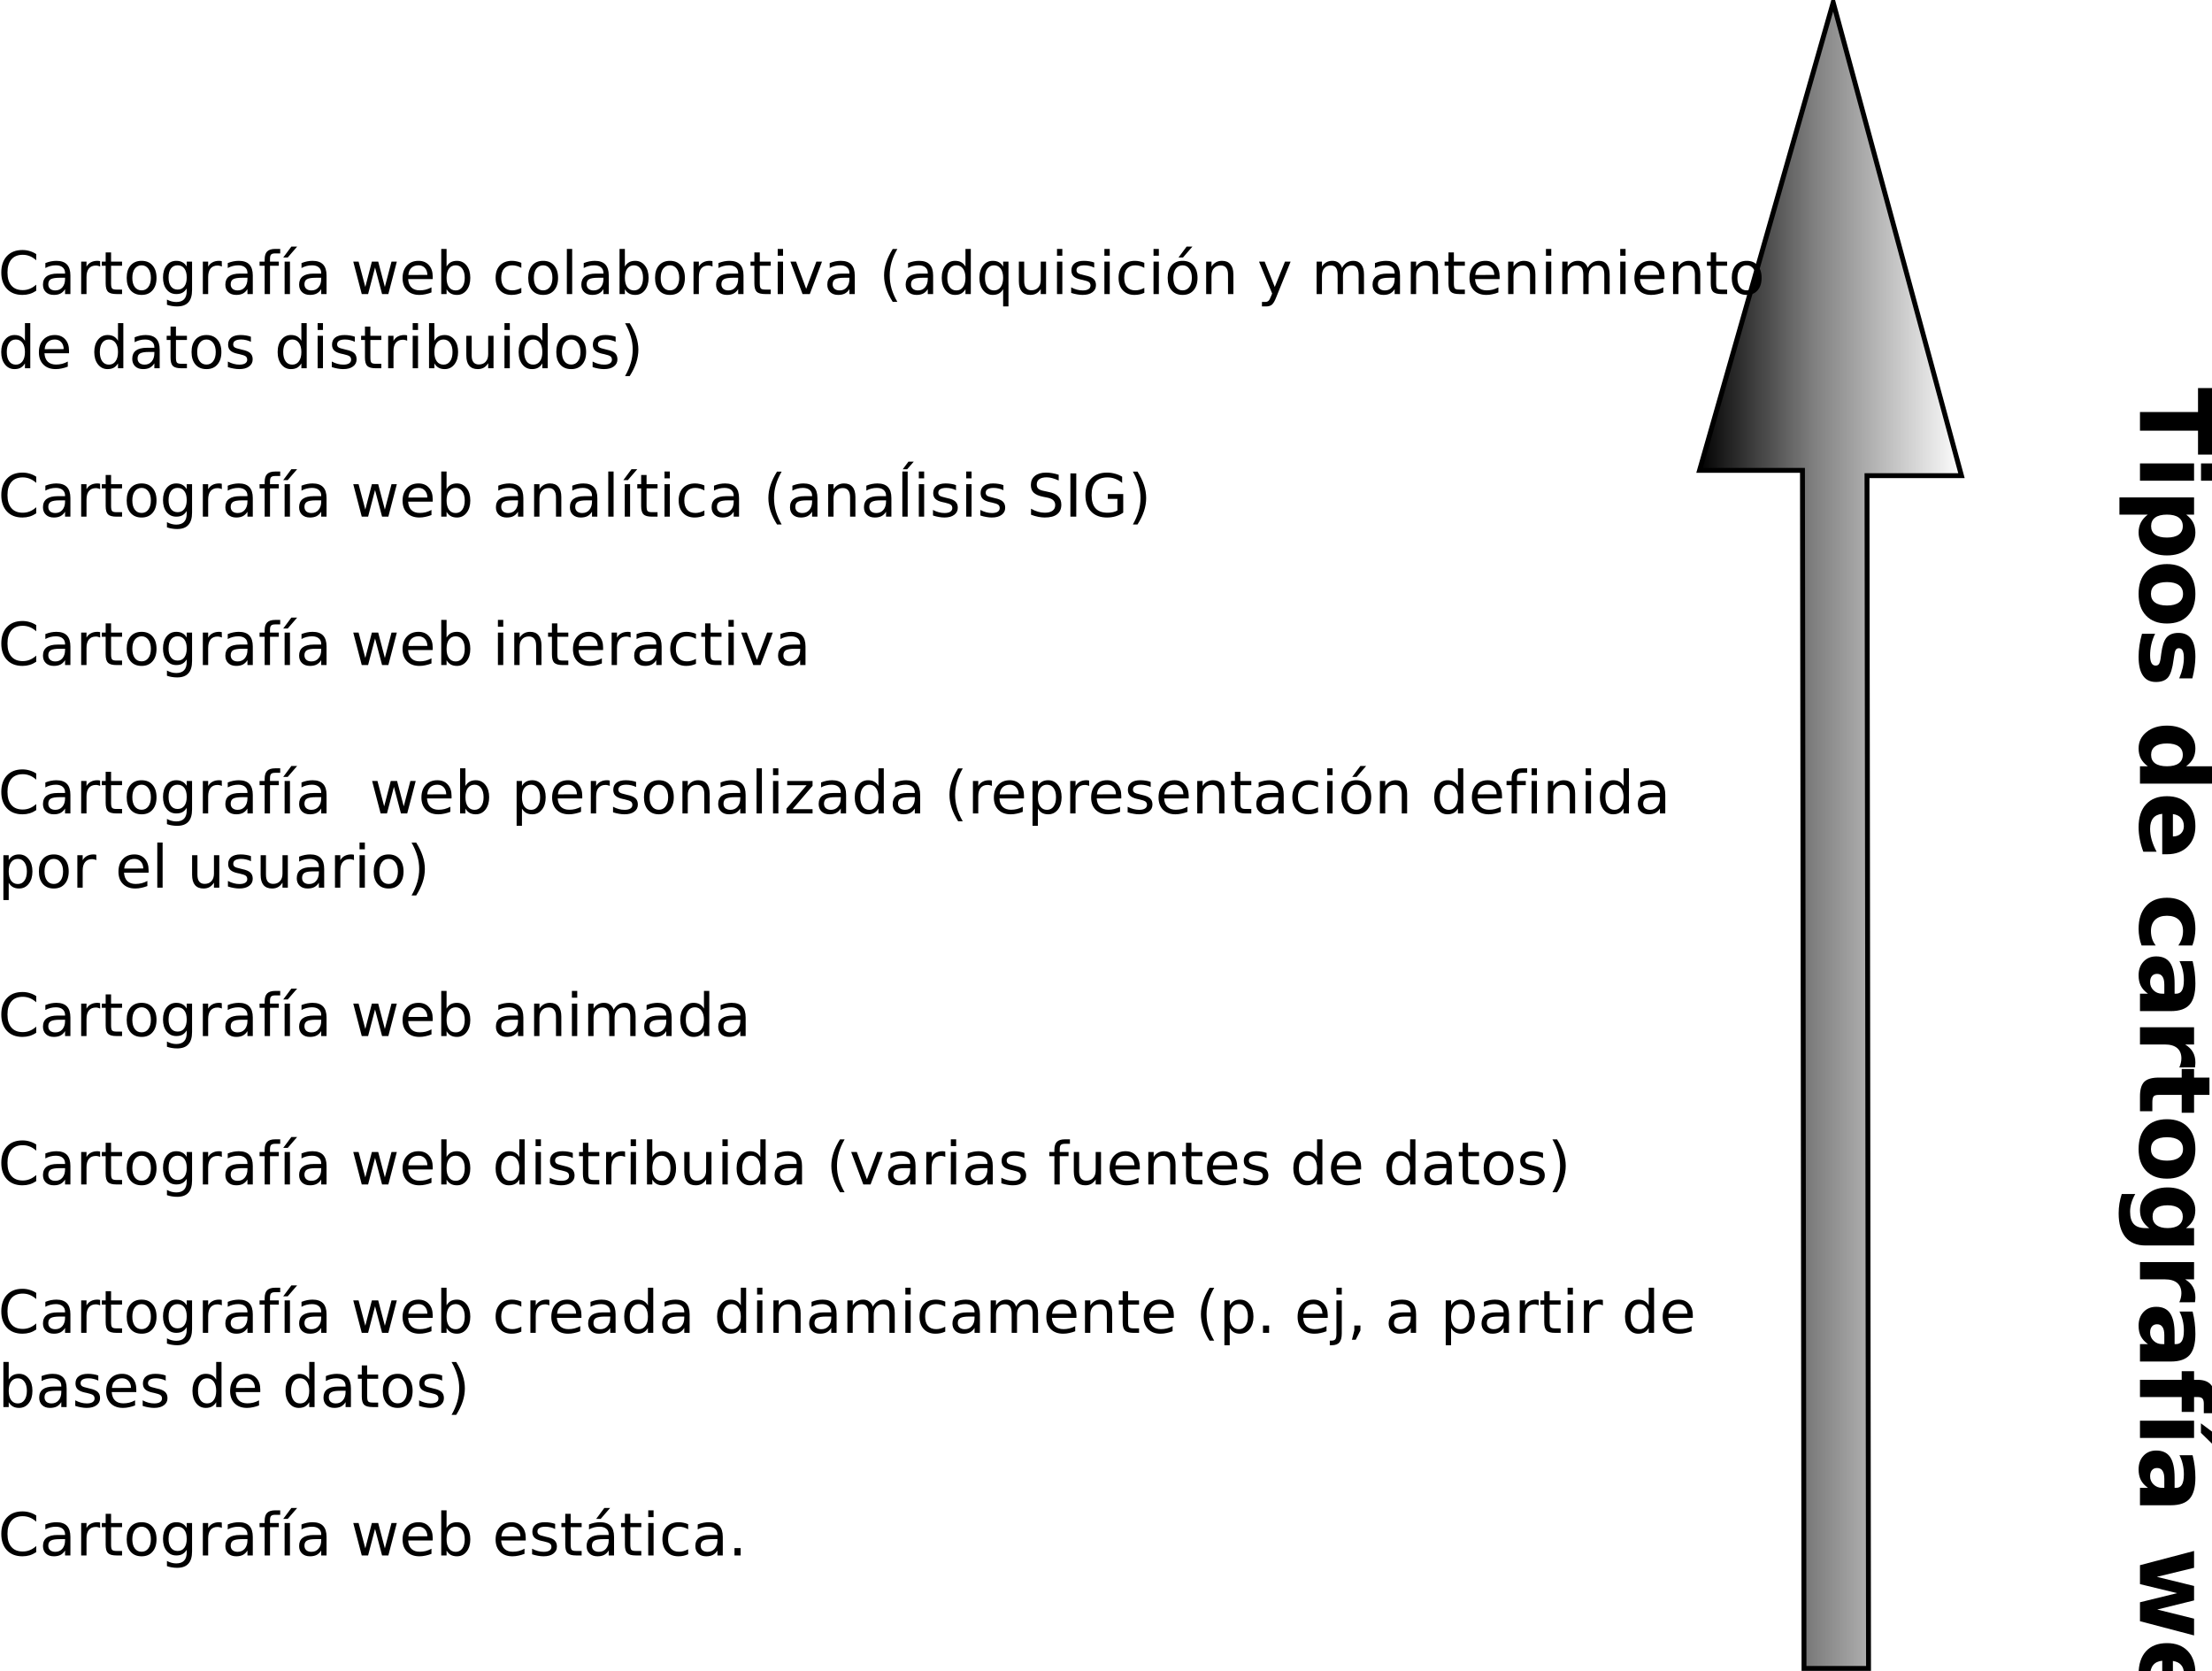
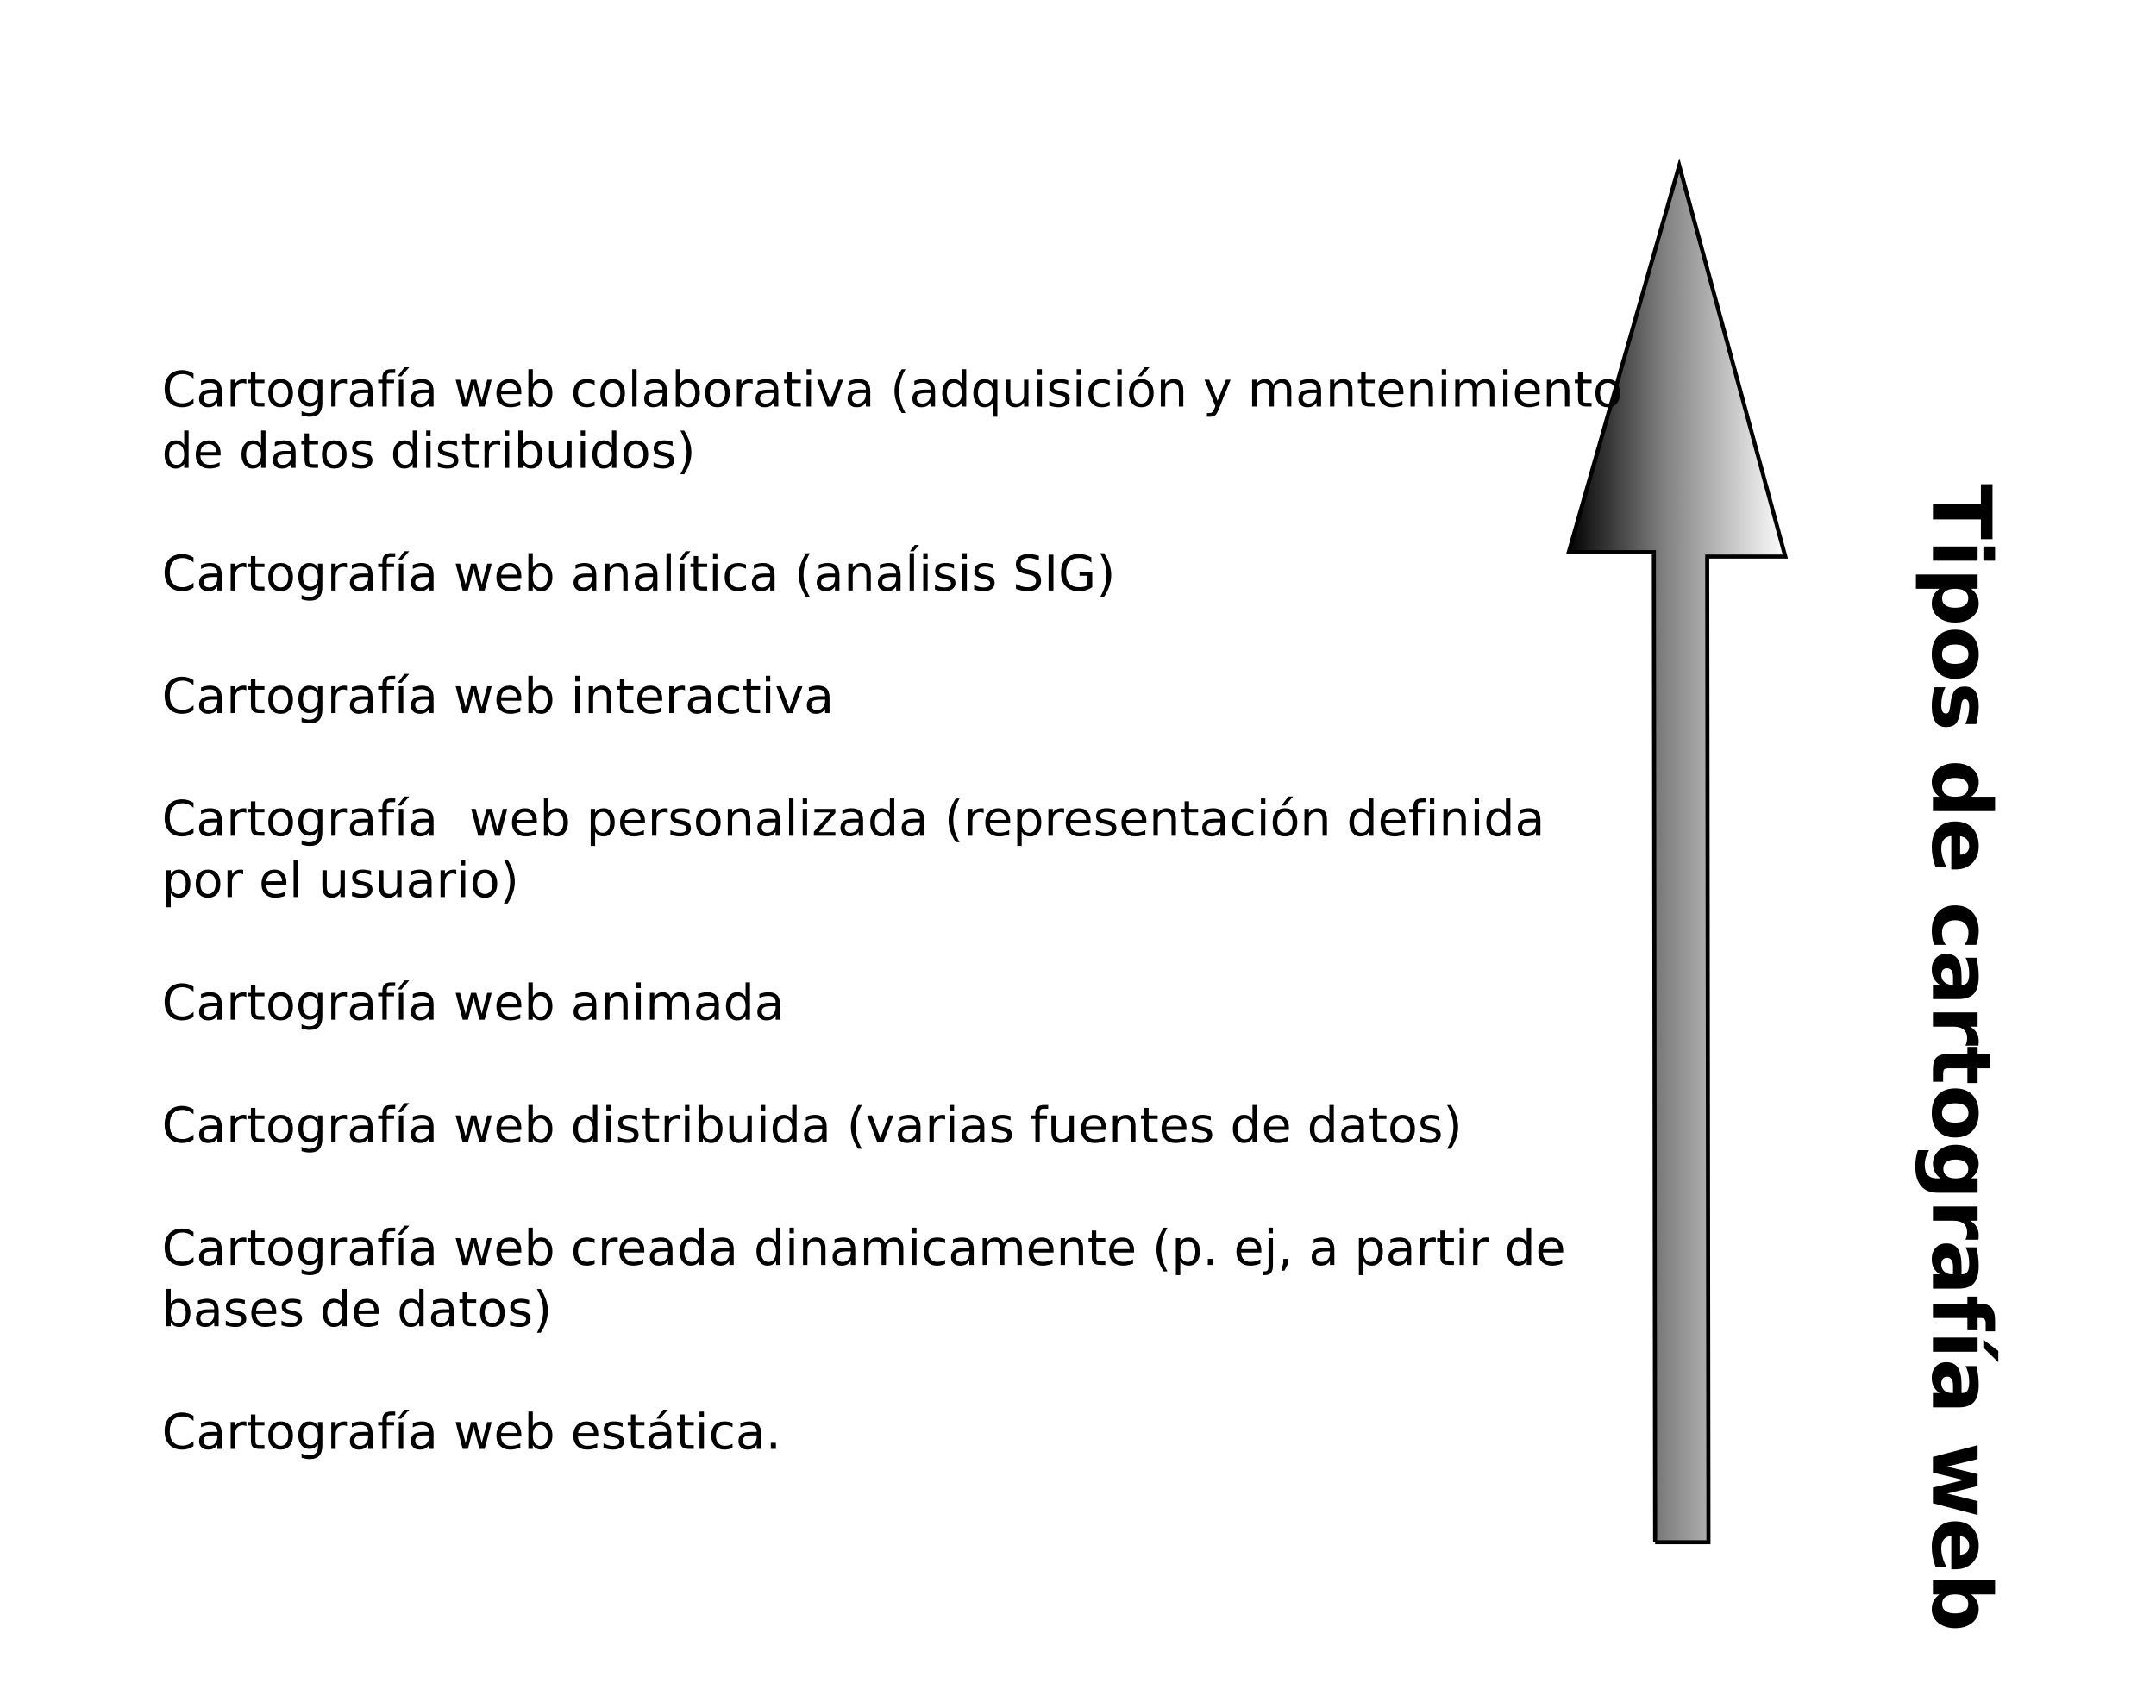
- <svg xmlns="http://www.w3.org/2000/svg" xmlns:xlink="http://www.w3.org/1999/xlink" width="447.307" height="337.78" id="svg2" version="1.0">
+ <svg xmlns="http://www.w3.org/2000/svg" xmlns:xlink="http://www.w3.org/1999/xlink" width="527.307" height="417.78" id="svg2" version="1.0">
  <defs id="defs4">
    <linearGradient id="linearGradient5007">
      <stop style="stop-color:#000000;stop-opacity:1;" offset="0" id="stop5009" />
      <stop style="stop-color:#000000;stop-opacity:0;" offset="1" id="stop5011" />
    </linearGradient>
    <linearGradient id="linearGradient4466">
      <stop style="stop-color:#000000;stop-opacity:1;" offset="0" id="stop4468" />
      <stop id="stop4482" offset="0.439" style="stop-color:#000000;stop-opacity:0.498;" />
      <stop style="stop-color:#000000;stop-opacity:0;" offset="1" id="stop4470" />
    </linearGradient>
    <linearGradient id="linearGradient4456">
      <stop style="stop-color:#000000;stop-opacity:1;" offset="0" id="stop4458" />
      <stop id="stop4464" offset="0.49" style="stop-color:#000000;stop-opacity:0.498;" />
      <stop style="stop-color:#000000;stop-opacity:0;" offset="1" id="stop4460" />
    </linearGradient>
    <marker orient="auto" refY="0" refX="0" id="Arrow1Send" style="overflow:visible">
-       <path id="path3173" d="M 0,0 L 5,-5 L -12.5,0 L 5,5 L 0,0 z" style="fill-rule:evenodd;stroke:#000000;stroke-width:1pt;marker-start:none" transform="matrix(-0.2,0,0,-0.2,-1.2,0)" />
+       <path id="path3173" d="M 0,0 5,-5 -12.5,0 5,5 0,0 z" style="fill-rule:evenodd;stroke:#000000;stroke-width:1pt;marker-start:none" transform="matrix(-0.2,0,0,-0.2,-1.2,0)" />
    </marker>
    <marker orient="auto" refY="0" refX="0" id="Arrow1Mend" style="overflow:visible">
-       <path id="path3167" d="M 0,0 L 5,-5 L -12.5,0 L 5,5 L 0,0 z" style="fill-rule:evenodd;stroke:#000000;stroke-width:1pt;marker-start:none" transform="matrix(-0.4,0,0,-0.4,-4,0)" />
+       <path id="path3167" d="M 0,0 5,-5 -12.5,0 5,5 0,0 z" style="fill-rule:evenodd;stroke:#000000;stroke-width:1pt;marker-start:none" transform="matrix(-0.4,0,0,-0.4,-4,0)" />
    </marker>
    <linearGradient xlink:href="#linearGradient4466" id="linearGradient5013" x1="205.571" y1="669.505" x2="698.714" y2="669.505" gradientUnits="userSpaceOnUse" gradientTransform="matrix(0.1087312,0,0,0.2508008,358.5539,131.0383)" />
  </defs>
-   <g id="layer1" transform="translate(-37.55301,-130.0605)">
-     <path style="fill:url(#linearGradient5013);fill-opacity:1;fill-rule:evenodd;stroke:#000000;stroke-width:0.991;stroke-linecap:butt;stroke-linejoin:miter;stroke-miterlimit:4;stroke-dasharray:none;stroke-opacity:1" d="M 402.357,467.345 L 402.046,225.144 L 381.232,225.144 L 408.26,130.556 L 434.2,226.218 L 415.094,226.218 L 415.405,467.345 L 402.357,467.345 z" id="path5005" />
-     <text xml:space="preserve" style="font-size:40px;font-style:normal;font-weight:normal;fill:#000000;fill-opacity:1;stroke:none;stroke-width:1px;stroke-linecap:butt;stroke-linejoin:miter;stroke-opacity:1;font-family:Bitstream Vera Sans" x="37.143" y="189.505" id="text5015">
+   <g id="layer1" transform="translate(2.446987,-90.06047)">
+     <path style="fill:url(#linearGradient5013);fill-opacity:1;fill-rule:evenodd;stroke:#000000;stroke-width:0.991;stroke-linecap:butt;stroke-linejoin:miter;stroke-miterlimit:4;stroke-opacity:1;stroke-dasharray:none" d="m 402.357,467.345 -0.311,-242.202 -20.814,0 27.027,-94.588 25.94,95.663 -19.106,0 0.311,241.127 -13.048,0 z" id="path5005" />
+     <text xml:space="preserve" style="font-size:40px;font-style:normal;font-weight:normal;fill:#000000;fill-opacity:1;stroke:none;font-family:Bitstream Vera Sans" x="37.143" y="189.505" id="text5015">
      <tspan x="37.143" y="189.505" id="tspan5019" style="font-size:12px">Cartografía web colaborativa (adquisición y mantenimiento </tspan>
      <tspan x="37.143" y="204.505" id="tspan5021" style="font-size:12px">de datos distribuidos)</tspan>
      <tspan x="37.143" y="219.505" style="font-size:12px" id="tspan5027" />
      <tspan x="37.143" y="234.505" style="font-size:12px" id="tspan5029">Cartografía web analítica (anaĺisis SIG)</tspan>
      <tspan x="37.143" y="249.505" style="font-size:12px" id="tspan5031" />
      <tspan x="37.143" y="264.505" style="font-size:12px" id="tspan5033">Cartografía web interactiva</tspan>
      <tspan x="37.143" y="279.505" style="font-size:12px" id="tspan5035" />
      <tspan x="37.143" y="294.505" style="font-size:12px" id="tspan5037">Cartografía  web personalizada (representación definida</tspan>
      <tspan x="37.143" y="309.505" style="font-size:12px" id="tspan5039">por el usuario)</tspan>
      <tspan x="37.143" y="324.505" style="font-size:12px" id="tspan5041" />
      <tspan x="37.143" y="339.505" style="font-size:12px" id="tspan5043">Cartografía web animada</tspan>
      <tspan x="37.143" y="354.505" style="font-size:12px" id="tspan5045" />
      <tspan x="37.143" y="369.505" style="font-size:12px" id="tspan5047">Cartografía web distribuida (varias fuentes de datos)</tspan>
      <tspan x="37.143" y="384.505" style="font-size:12px" id="tspan5049" />
      <tspan x="37.143" y="399.505" style="font-size:12px" id="tspan5051">Cartografía web creada dinamicamente (p. ej, a partir de</tspan>
      <tspan x="37.143" y="414.505" style="font-size:12px" id="tspan5053">bases de datos)</tspan>
      <tspan x="37.143" y="429.505" style="font-size:12px" id="tspan5055" />
      <tspan x="37.143" y="444.505" style="font-size:12px" id="tspan5057">Cartografía web estática.</tspan>
    </text>
-     <text xml:space="preserve" style="font-size:40px;font-style:normal;font-weight:normal;fill:#000000;fill-opacity:1;stroke:none;stroke-width:1px;stroke-linecap:butt;stroke-linejoin:miter;stroke-opacity:1;font-family:Bitstream Vera Sans" x="208.423" y="-470.299" id="text5061" transform="matrix(0,1,-1,0,0,0)">
+     <text xml:space="preserve" style="font-size:40px;font-style:normal;font-weight:normal;fill:#000000;fill-opacity:1;stroke:none;font-family:Bitstream Vera Sans" x="208.423" y="-470.299" id="text5061" transform="matrix(0,1,-1,0,0,0)">
      <tspan id="tspan5063" x="208.423" y="-470.299" style="font-size:20px;font-weight:bold">Tipos de cartografía web</tspan>
    </text>
  </g>
</svg>
